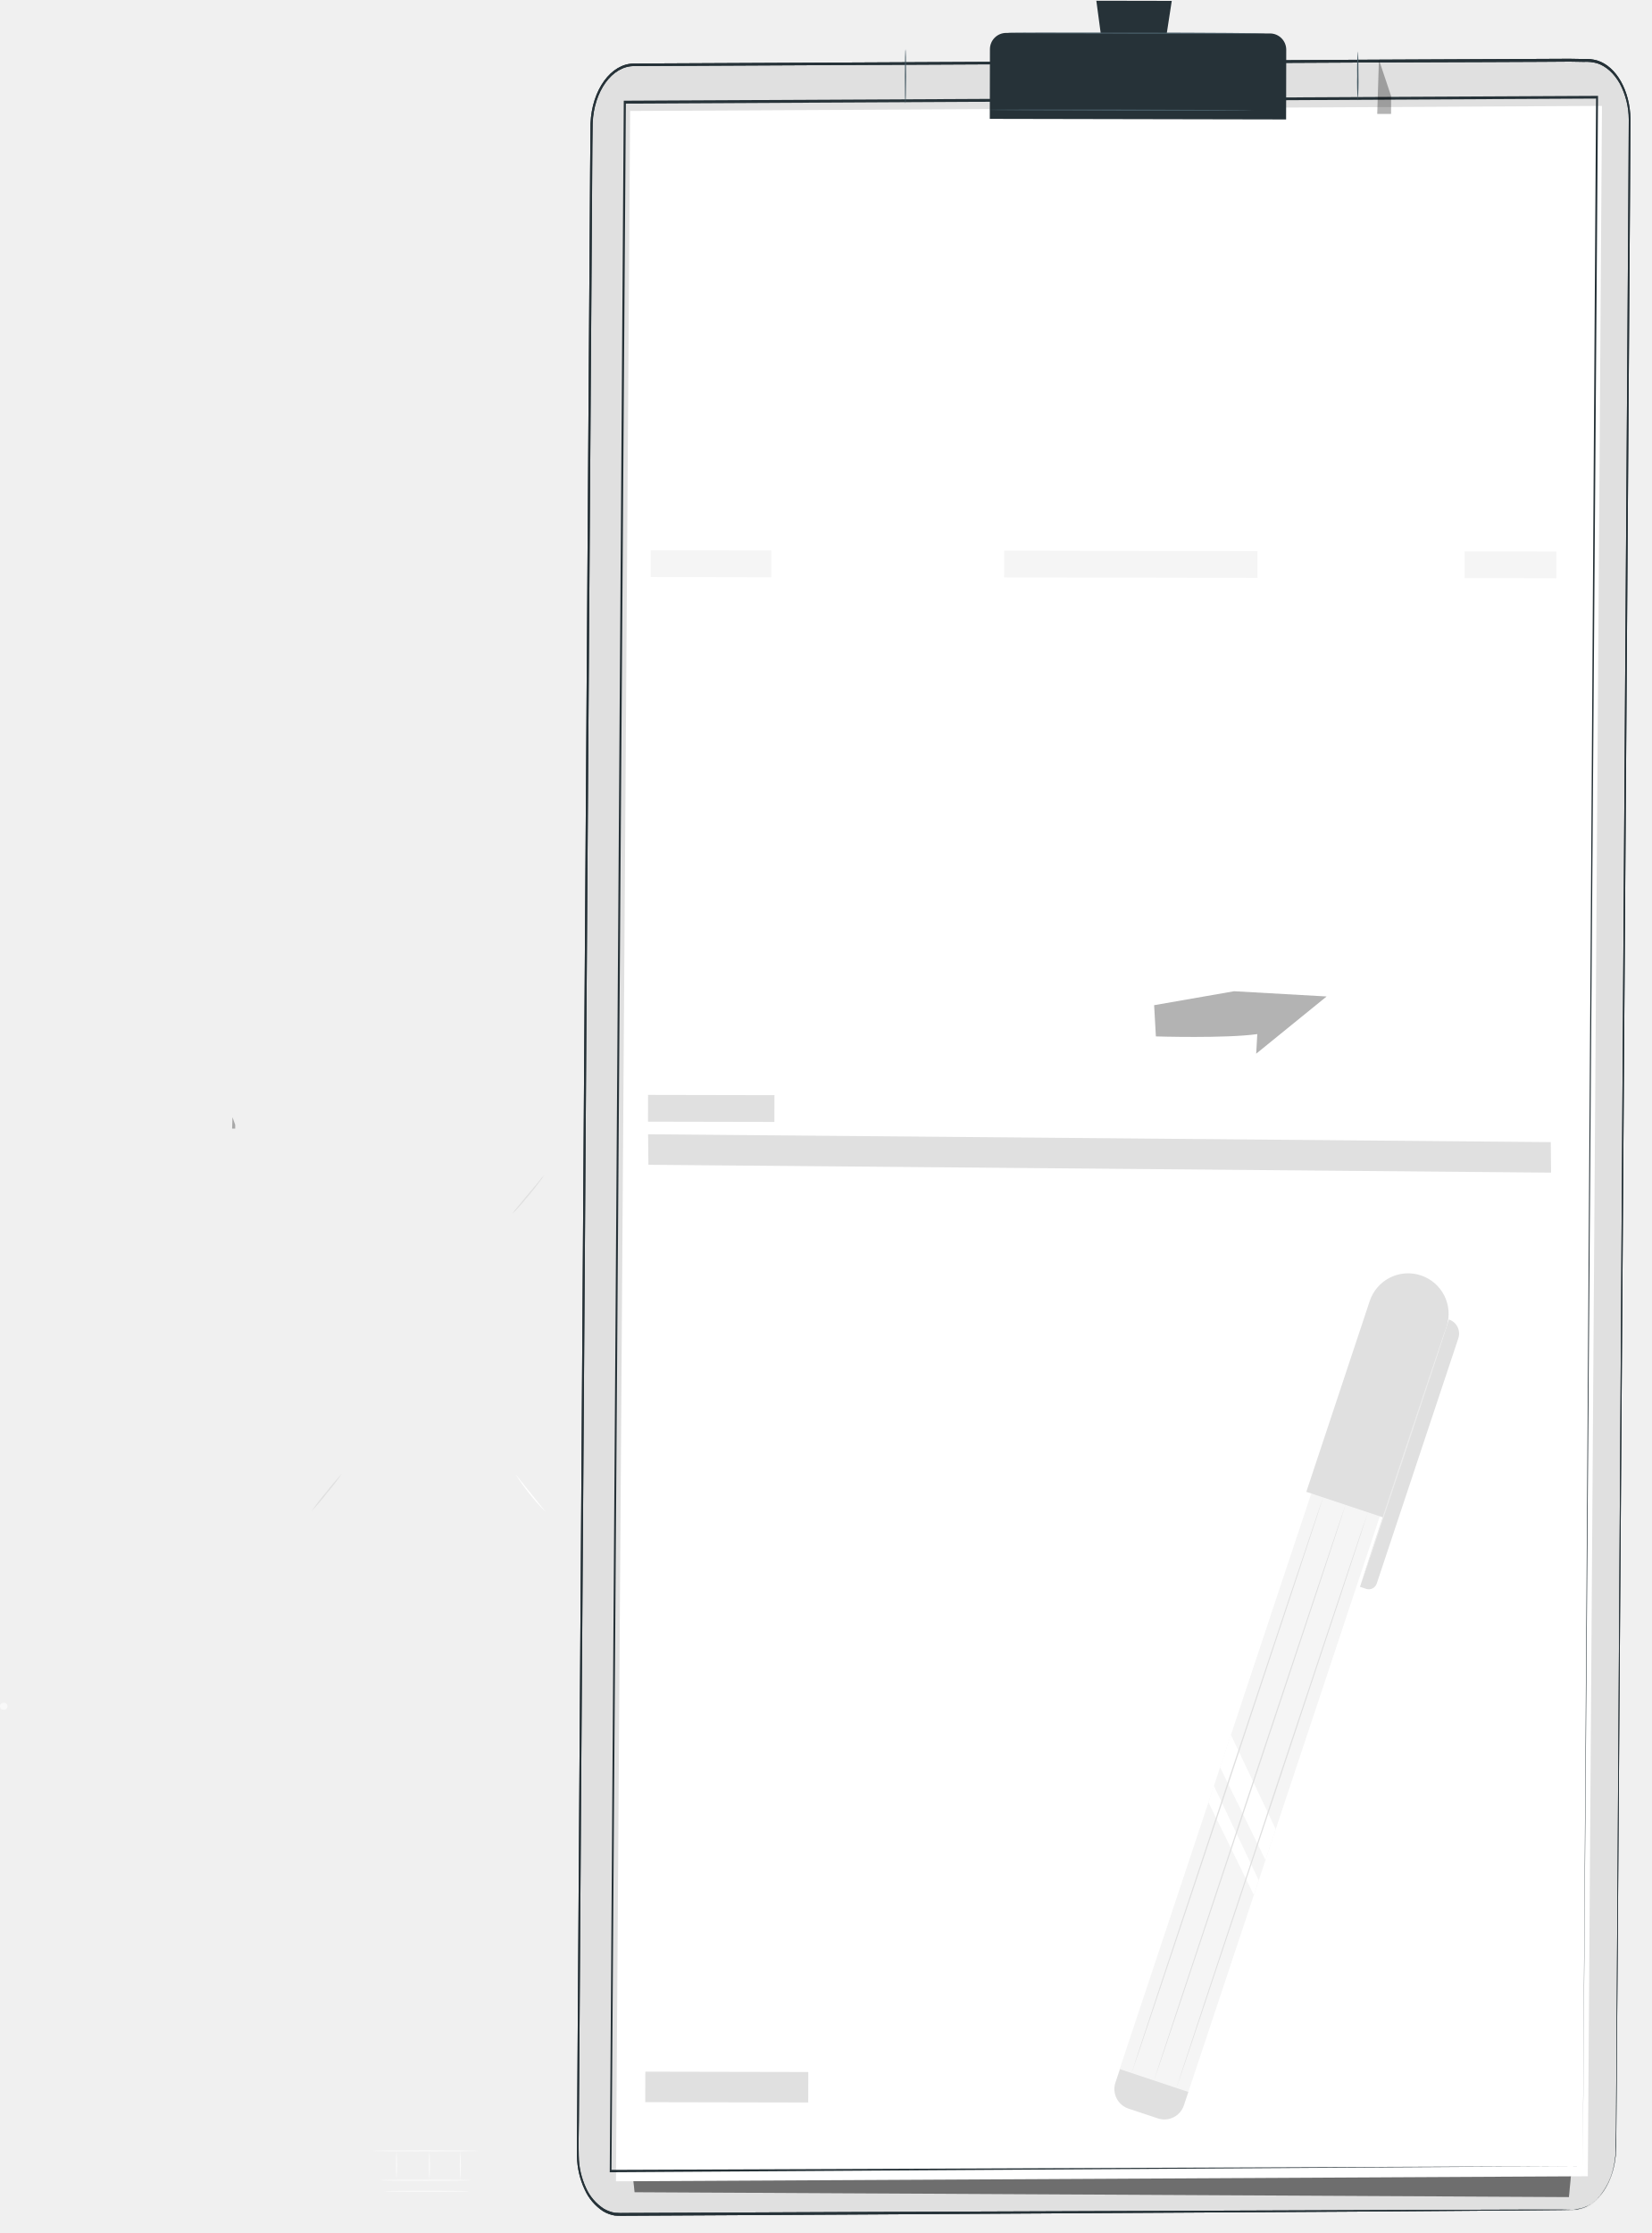
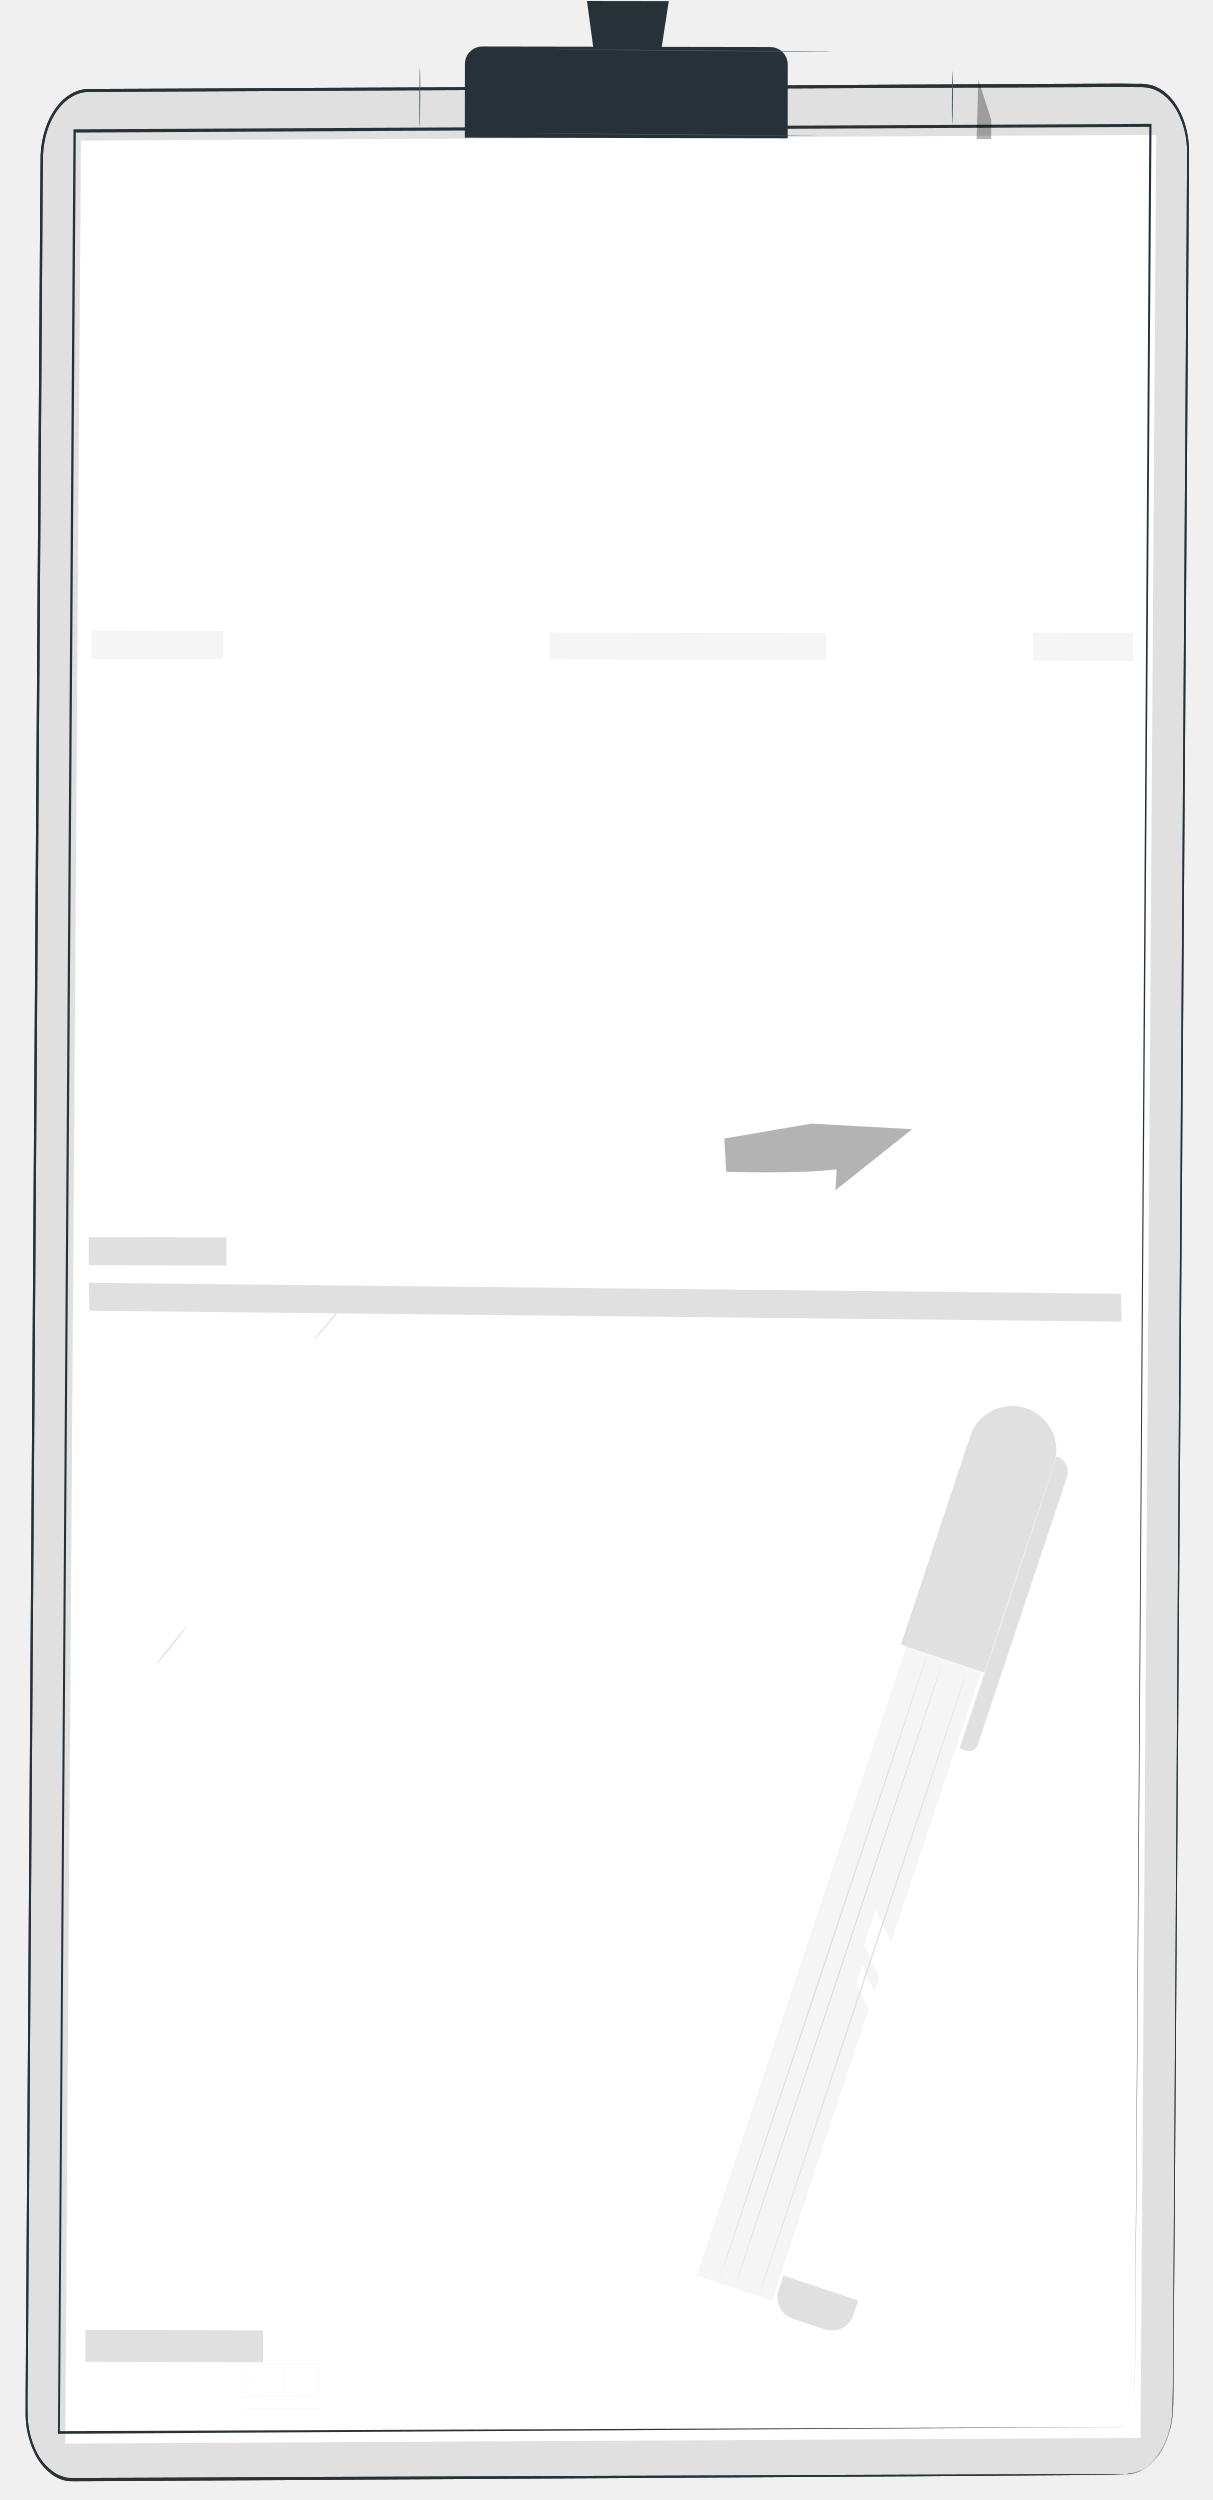
- <svg xmlns="http://www.w3.org/2000/svg" width="641.997" height="867.907" viewBox="0 0 641.997 867.907">
-   <g id="Consent-pana" transform="translate(-718.285 282.584)">
-     <g id="freepik--Character--inject-21" transform="translate(637.948 -66.664)">
-       <g id="Group_9" data-name="Group 9" opacity="0.6">
-         <path id="Path_151" data-name="Path 151" d="M82.6,446.1a1.45,1.45,0,0,1,.38,2,1.58,1.58,0,0,1-2,.37,1.52,1.52,0,0,1-.39-2.08,1.62,1.62,0,0,1,2.17-.16" fill="#fff" />
+ <svg xmlns="http://www.w3.org/2000/svg" viewBox="0 0 431.457 889.705">
+   <g id="Consent-pana" transform="translate(-816.002 339.958)">
+     <g id="freepik--Character--inject-21" transform="translate(816.545 -343.355)">
+       <g id="Group_9" data-name="Group 9" transform="translate(9.545 661.294)" opacity="0.6">
+         <path id="Path_151" data-name="Path 151" d="M82.6,446.1a1.45,1.45,0,0,1,.38,2,1.58,1.58,0,0,1-2,.37,1.52,1.52,0,0,1-.39-2.08,1.62,1.62,0,0,1,2.17-.16" transform="translate(-80.337 -445.887)" fill="#fff" />
      </g>
-       <g id="Group_12" data-name="Group 12" opacity="0.3">
-         <path id="Path_216" data-name="Path 216" d="M170.72,218.29l1.06,2.98v1.45h-1.2Z" />
+       <g id="Group_12" data-name="Group 12" transform="translate(94.282 446.196)" opacity="0.3">
+         <path id="Path_216" data-name="Path 216" d="M170.72,218.29l1.06,2.98v1.45h-1.2Z" transform="translate(-170.58 -218.29)" />
      </g>
-       <g id="freepik--Clipboard--inject-21" transform="matrix(1, 0.017, -0.017, 1, 163.699, -250.368)">
-         <path id="Path_84" data-name="Path 84" d="M543.445,884.375,172.5,892.481c-4.339.094-8.526-2.339-11.632-6.762a29.987,29.987,0,0,1-4.919-16.8L147.871,80.651C147.736,67.515,154.92,56.7,163.922,56.5l370.965-8.106c4.337-.088,8.519,2.348,11.622,6.77a29.992,29.992,0,0,1,4.914,16.794L559.5,860.222C559.631,873.358,552.447,884.169,543.445,884.375Z" transform="translate(0 0)" fill="#e0e0e0" />
-         <path id="Path_85" data-name="Path 85" d="M543.414,884.053l1.243-.141a13.552,13.552,0,0,0,3.631-1.107,16.675,16.675,0,0,0,5.278-4.333,26.131,26.131,0,0,0,4.842-9.938,32.191,32.191,0,0,0,.984-7.23v-8.219q-.1-8.643-.21-18.84c-.145-13.659-.323-29.438-.516-47.1l-3.228-300.785c-.662-63.586-1.388-133.036-2.179-207.691q-.581-56.026-1.194-115.727-.307-29.815-.629-60.5-.177-15.331-.355-30.875a30.081,30.081,0,0,0-3.728-13.942c-2.3-3.925-5.417-6.639-8.877-7.725a15.975,15.975,0,0,0-5.294-.471h-5.423l-10.894.259-21.966.471-44.835.918L357.908,53.1,164.091,57.341c-8.5.145-15.412,10.026-15.687,22.42,0,11.964.226,24.021.323,35.961q.355,35.891.726,71.287.726,70.792,1.42,139.371c.936,91.375,1.824,179.524,2.679,263.482s1.614,163.746,2.421,238.424q.129,13.989.274,27.766c0,4.569,0,9.161.178,13.659a30.3,30.3,0,0,0,3.018,12.364,18.789,18.789,0,0,0,7.037,7.984,12.8,12.8,0,0,0,4.358,1.531,41.321,41.321,0,0,0,4.519,0l17.979-.377,68.318-1.46,206.164-4.263,56.036-1.13,14.525-.259h4.971l-4.971.165-14.525.377-56.036,1.389L261.7,890.741l-68.3,1.531-18,.4c-1.5,0-3.018.118-4.584,0a13.212,13.212,0,0,1-4.519-1.578,19.623,19.623,0,0,1-7.327-8.29,31.657,31.657,0,0,1-3.228-12.835c-.113-4.71-.113-9.138-.178-13.73q-.145-13.73-.29-27.742c-.775-74.678-1.614-154.467-2.469-238.424s-1.775-172.106-2.728-263.481q-.71-68.532-1.436-139.371-.371-35.326-.726-71.287c-.113-11.987-.291-23.951-.339-36.032.293-13.008,7.543-23.381,16.462-23.55l193.817-4.216,92.2-2.143,44.69-.966,21.966-.471,10.878-.236h5.423a15.949,15.949,0,0,1,5.455.495c7.43,2.195,12.893,11.466,13.266,22.514q.178,15.543.339,30.9.307,30.615.613,60.524.613,59.63,1.162,115.7c.758,74.655,1.452,144.223,2.082,207.714,1.259,126.984,2.259,229.757,2.97,300.785.161,17.757.307,33.536.436,47.1q.1,10.245.177,18.84c0,2.9.1,5.629,0,8.266a32.538,32.538,0,0,1-1.017,7.277c-1.735,6.779-5.488,12.039-10.2,14.3a11.73,11.73,0,0,1-3.631,1.06Z" transform="translate(0 0)" fill="#263238" />
-         <g id="Group_3" data-name="Group 3" transform="translate(174.19 814.333)" opacity="0.3">
-           <path id="Path_86" data-name="Path 86" d="M178.367,397.58l363.17-4.28,3.12-40.52-11.768-24.33-358.7,35.52Z" transform="translate(-174.19 -328.45)" />
+       <g id="freepik--Clipboard--inject-21" transform="matrix(1, 0.017, -0.017, 1, 14.882, 0)">
+         <path id="Path_84" data-name="Path 84" d="M400.237,851.035,25.015,859.288c-4.389.1-8.624-2.38-11.767-6.881a30.653,30.653,0,0,1-4.978-17.1L.023,33.1C-.114,19.734,7.152,8.732,16.257,8.522L391.495.269c4.387-.09,8.617,2.39,11.756,6.89a30.659,30.659,0,0,1,4.972,17.091l8.247,802.205C416.608,839.823,409.342,850.825,400.237,851.035Z" transform="translate(0.017 26.435)" fill="#e0e0e0" />
+         <path id="Path_85" data-name="Path 85" d="M400.221,850.824l1.256-.144a13.626,13.626,0,0,0,3.671-1.127,16.874,16.874,0,0,0,5.334-4.41,26.662,26.662,0,0,0,4.893-10.114,32.963,32.963,0,0,0,.994-7.358c0-2.636,0-5.441,0-8.364q-.1-8.8-.214-19.173c-.148-13.9-.329-29.958-.527-47.933l-3.294-306.1c-.675-64.71-1.417-135.387-2.224-211.361q-.593-57.016-1.219-117.772-.313-30.342-.643-61.57-.181-15.6-.362-31.42a30.776,30.776,0,0,0-3.77-14.188c-2.324-3.994-5.477-6.756-8.974-7.861a16.043,16.043,0,0,0-5.351-.479H384.31L373.3,1.712l-22.2.48-45.32.935L212.622,5.189,16.708,9.5C8.118,9.652,1.131,19.708.853,32.321c0,12.175.231,24.446.33,36.6q.363,36.525.742,72.547.741,72.044,1.45,141.834C4.33,376.29,5.237,466,6.11,551.437S7.759,718.077,8.582,794.075q.132,14.236.28,28.257c0,4.649,0,9.323.181,13.9A31,31,0,0,0,12.1,848.814a19.082,19.082,0,0,0,7.114,8.125,12.887,12.887,0,0,0,4.4,1.558,41.513,41.513,0,0,0,4.568,0l18.174-.384,69.057-1.487,208.394-4.34,56.642-1.151,14.682-.264h5.025l-5.025.168-14.683.384-56.642,1.415-208.345,4.8-69.041,1.559-18.19.408c-1.517,0-3.051.12-4.633,0a13.3,13.3,0,0,1-4.568-1.606,19.927,19.927,0,0,1-7.407-8.436A32.394,32.394,0,0,1,8.358,836.5c-.115-4.793-.115-9.3-.181-13.973q-.148-13.973-.3-28.232c-.791-76-1.647-157.2-2.521-242.638S3.547,376.505,2.575,283.515q-.725-69.743-1.466-141.834Q.73,105.731.368,69.134C.252,56.935.071,44.76.021,32.465.316,19.227,7.644,8.671,16.659,8.5L212.573,4.206l93.2-2.182,45.173-.983,22.2-.48,11-.24h5.482a16.018,16.018,0,0,1,5.514.5c7.511,2.233,13.034,11.668,13.412,22.912q.181,15.818.346,31.444.313,31.157.626,61.594.626,60.683,1.187,117.748c.774,75.974,1.483,146.771,2.126,211.385,1.286,129.228,2.308,233.818,3.033,306.1.165,18.071.313,34.128.445,47.933q.1,10.426.181,19.173c0,2.948.1,5.728,0,8.412a33.322,33.322,0,0,1-1.027,7.405c-1.753,6.9-5.546,12.252-10.309,14.548a11.8,11.8,0,0,1-3.671,1.079Z" transform="translate(0.017 26.314)" fill="#263238" />
+         <g id="Group_3" data-name="Group 3" transform="translate(46.535 810.514)" opacity="0.3">
+           <path id="Path_86" data-name="Path 86" d="M3.92,0h0Z" transform="translate(0 0)" />
        </g>
-         <path id="Path_87" data-name="Path 87" d="M543.414,884.053l1.243-.141a13.552,13.552,0,0,0,3.631-1.107,16.675,16.675,0,0,0,5.278-4.333,26.131,26.131,0,0,0,4.842-9.938,32.191,32.191,0,0,0,.984-7.23v-8.219q-.1-8.643-.21-18.84c-.145-13.659-.323-29.438-.516-47.1l-3.228-300.785c-.662-63.586-1.388-133.036-2.179-207.691q-.581-56.026-1.194-115.727-.307-29.815-.629-60.5-.177-15.331-.355-30.875a30.081,30.081,0,0,0-3.728-13.942c-2.3-3.925-5.417-6.639-8.877-7.725a15.975,15.975,0,0,0-5.294-.471h-5.423l-10.894.259-21.966.471-44.835.918L357.908,53.1,164.091,57.341c-8.5.145-15.412,10.026-15.687,22.42,0,11.964.226,24.021.323,35.961q.355,35.891.726,71.287.726,70.792,1.42,139.371c.936,91.375,1.824,179.524,2.679,263.482s1.614,163.746,2.421,238.424q.129,13.989.274,27.766c0,4.569,0,9.161.178,13.659a30.3,30.3,0,0,0,3.018,12.364,18.789,18.789,0,0,0,7.037,7.984,12.8,12.8,0,0,0,4.358,1.531,41.321,41.321,0,0,0,4.519,0l17.979-.377,68.318-1.46,206.164-4.263,56.036-1.13,14.525-.259h4.971l-4.971.165-14.525.377-56.036,1.389L261.7,890.741l-68.3,1.531-18,.4c-1.5,0-3.018.118-4.584,0a13.212,13.212,0,0,1-4.519-1.578,19.623,19.623,0,0,1-7.327-8.29,31.657,31.657,0,0,1-3.228-12.835c-.113-4.71-.113-9.138-.178-13.73q-.145-13.73-.29-27.742c-.775-74.678-1.614-154.467-2.469-238.424s-1.775-172.106-2.728-263.481q-.71-68.532-1.436-139.371-.371-35.326-.726-71.287c-.113-11.987-.291-23.951-.339-36.032.293-13.008,7.543-23.381,16.462-23.55l193.817-4.216,92.2-2.143,44.69-.966,21.966-.471,10.878-.236h5.423a15.949,15.949,0,0,1,5.455.495c7.43,2.195,12.893,11.466,13.266,22.514q.178,15.543.339,30.9.307,30.615.613,60.524.613,59.63,1.162,115.7c.758,74.655,1.452,144.223,2.082,207.714,1.259,126.984,2.259,229.757,2.97,300.785.161,17.757.307,33.536.436,47.1q.1,10.245.177,18.84c0,2.9.1,5.629,0,8.266a32.538,32.538,0,0,1-1.017,7.277c-1.735,6.779-5.488,12.039-10.2,14.3a11.73,11.73,0,0,1-3.631,1.06Z" transform="translate(0 0)" fill="#263238" />
-         <g id="Group_4" data-name="Group 4" transform="translate(174.19 814.333)" opacity="0.3">
-           <path id="Path_88" data-name="Path 88" d="M178.367,397.58l363.17-4.28,3.12-40.52-11.768-24.33-358.7,35.52Z" transform="translate(-174.19 -328.45)" />
+         <path id="Path_87" data-name="Path 87" d="M400.221,850.824l1.256-.144a13.626,13.626,0,0,0,3.671-1.127,16.874,16.874,0,0,0,5.334-4.41,26.662,26.662,0,0,0,4.893-10.114,32.963,32.963,0,0,0,.994-7.358c0-2.636,0-5.441,0-8.364q-.1-8.8-.214-19.173c-.148-13.9-.329-29.958-.527-47.933l-3.294-306.1c-.675-64.71-1.417-135.387-2.224-211.361q-.593-57.016-1.219-117.772-.313-30.342-.643-61.57-.181-15.6-.362-31.42a30.776,30.776,0,0,0-3.77-14.188c-2.324-3.994-5.477-6.756-8.974-7.861a16.043,16.043,0,0,0-5.351-.479H384.31L373.3,1.712l-22.2.48-45.32.935L212.622,5.189,16.708,9.5C8.118,9.652,1.131,19.708.853,32.321c0,12.175.231,24.446.33,36.6q.363,36.525.742,72.547.741,72.044,1.45,141.834C4.33,376.29,5.237,466,6.11,551.437S7.759,718.077,8.582,794.075q.132,14.236.28,28.257c0,4.649,0,9.323.181,13.9A31,31,0,0,0,12.1,848.814a19.082,19.082,0,0,0,7.114,8.125,12.887,12.887,0,0,0,4.4,1.558,41.513,41.513,0,0,0,4.568,0l18.174-.384,69.057-1.487,208.394-4.34,56.642-1.151,14.682-.264h5.025l-5.025.168-14.683.384-56.642,1.415-208.345,4.8-69.041,1.559-18.19.408c-1.517,0-3.051.12-4.633,0a13.3,13.3,0,0,1-4.568-1.606,19.927,19.927,0,0,1-7.407-8.436A32.394,32.394,0,0,1,8.358,836.5c-.115-4.793-.115-9.3-.181-13.973q-.148-13.973-.3-28.232c-.791-76-1.647-157.2-2.521-242.638S3.547,376.505,2.575,283.515q-.725-69.743-1.466-141.834Q.73,105.731.368,69.134C.252,56.935.071,44.76.021,32.465.316,19.227,7.644,8.671,16.659,8.5L212.573,4.206l93.2-2.182,45.173-.983,22.2-.48,11-.24h5.482a16.018,16.018,0,0,1,5.514.5c7.511,2.233,13.034,11.668,13.412,22.912q.181,15.818.346,31.444.313,31.157.626,61.594.626,60.683,1.187,117.748c.774,75.974,1.483,146.771,2.126,211.385,1.286,129.228,2.308,233.818,3.033,306.1.165,18.071.313,34.128.445,47.933q.1,10.426.181,19.173c0,2.948.1,5.728,0,8.412a33.322,33.322,0,0,1-1.027,7.405c-1.753,6.9-5.546,12.252-10.309,14.548a11.8,11.8,0,0,1-3.671,1.079Z" transform="translate(0.017 26.314)" fill="#263238" />
+         <g id="Group_4" data-name="Group 4" transform="translate(46.535 810.514)" opacity="0.3">
+           <path id="Path_88" data-name="Path 88" d="M3.92,0h0Z" transform="translate(0 0)" />
        </g>
-         <path id="Path_229" data-name="Path 229" d="M1.258,1.116,379.02-1.6l-3.907,804.578L-2.649,805.693Z" transform="translate(161.619 73.71) rotate(-0.86)" fill="#fff" />
-         <path id="Path_89" data-name="Path 89" d="M546.717,867.065c0-4.645-3.483-329.512-8.5-803.983l.353.522L160.787,72h0l.387-.571c3.028,301.916,5.838,580.856,8.076,803.959l-.32-.447,377.787-7.874L168.88,875.883h-.3v-.447c-2.288-223.127-5.131-502.067-8.227-803.983v-.6h.421l377.854-8.3h.353v.522C543.588,537.553,546.717,862.42,546.717,867.065Z" transform="translate(0 0)" fill="#263238" />
-         <rect id="Rectangle_10" data-name="Rectangle 10" width="49.13" height="10.4" transform="translate(176.355 457.008) rotate(-0.86)" fill="#e0e0e0" />
-         <rect id="Rectangle_11" data-name="Rectangle 11" width="98.48" height="10.4" transform="translate(311.158 243.172) rotate(-0.86)" fill="#f5f5f5" />
-         <rect id="Rectangle_12" data-name="Rectangle 12" width="46.85" height="10.4" transform="translate(173.801 245.366) rotate(-0.86)" fill="#f5f5f5" />
-         <rect id="Rectangle_13" data-name="Rectangle 13" width="35.64" height="10.4" transform="translate(490.158 240.409) rotate(-0.86)" fill="#f5f5f5" />
-         <rect id="Rectangle_14" data-name="Rectangle 14" width="63.35" height="11.85" transform="translate(181.743 836.56) rotate(-0.86)" fill="#e0e0e0" />
-         <path id="Path_228" data-name="Path 228" d="M0,0,350.886,2.35l.143,11.852L.143,11.852Z" transform="translate(176.631 472.309) rotate(-0.86)" fill="#e0e0e0" />
-         <path id="Path_100" data-name="Path 100" d="M6.32,0H108.85a6.33,6.33,0,0,1,6.33,6.33V33.41H0V6.33A6.33,6.33,0,0,1,6.32,0Z" transform="translate(302.224 42.093) rotate(-0.86)" fill="#263238" />
-         <path id="Path_101" data-name="Path 101" d="M292.49,28.46l-29.31.44,3.8,25.08,22.08-.34Z" transform="translate(80.177)" fill="#263238" />
-         <path id="Path_102" data-name="Path 102" d="M328.21,40.49c0,.14-22.47.58-50.19,1s-50.19.64-50.19.5,22.46-.57,50.19-1S328.2,40.36,328.21,40.49Z" transform="translate(81.198)" fill="#455a64" />
-         <path id="Path_103" data-name="Path 103" d="M223.43,70.08c-.13,0-.31-4.72-.4-10.55S223,49,223.11,49s.32,4.72.4,10.55S223.56,70.08,223.43,70.08Z" transform="translate(46.398)" fill="#455a64" />
-         <path id="Path_104" data-name="Path 104" d="M332.26,66a91.905,91.905,0,0,1-.39-9.57,95.818,95.818,0,0,1,.1-9.59c.13,0,.31,4.29.39,9.58A95.66,95.66,0,0,1,332.26,66Z" transform="translate(113.364)" fill="#455a64" />
-         <path id="Path_105" data-name="Path 105" d="M326.77,70.48c0,.13-23.06.59-51.51,1s-51.52.67-51.52.53,23-.58,51.51-1S326.77,70.35,326.77,70.48Z" transform="translate(78.401)" fill="#455a64" />
-         <g id="Group_5" data-name="Group 5" transform="translate(453.273 49.94)" opacity="0.3">
-           <path id="Path_106" data-name="Path 106" d="M335.75,49.94l4.98,14.07.1,6.92-5.38.08Z" transform="translate(-335.45 -49.94)" />
+         <path id="Path_229" data-name="Path 229" d="M4,2.808,386.618.019l-3.959,819.492L.038,822.3Z" transform="translate(10.24 50.447) rotate(-0.86)" fill="#fff" />
+         <path id="Path_89" data-name="Path 89" d="M391.407,819.735c0-4.731-3.553-335.643-8.669-818.942l.358.531L.449,9.869h0l.392-.582C3.932,316.82,6.8,600.95,9.084,828.2l-.324-.456,382.647-8.013L8.709,828.71H8.4v-.455C6.067,600.976,3.165,316.846.006,9.312V8.705H.432L383.147.262h.358V.793C388.211,484.092,391.406,815,391.407,819.735Z" transform="translate(11.565 40.506)" fill="#263238" />
+         <path id="Path_453" data-name="Path 453" d="M0,.025,49.032.034l.01,10L.01,10.029Z" transform="translate(23.683 443.231) rotate(-0.86)" fill="#e0e0e0" />
+         <path id="Path_454" data-name="Path 454" d="M0,0,98.374.073l.015,9.667L.015,9.667Z" transform="translate(183.936 225.335) rotate(-0.86)" fill="#f5f5f5" />
+         <path id="Path_455" data-name="Path 455" d="M0,.025,46.752.032l.01,10.021L.01,10.046Z" transform="translate(21.129 227.467) rotate(-0.86)" fill="#f5f5f5" />
+         <path id="Path_452" data-name="Path 452" d="M0,.024H35.544l.009,10.106H.009Z" transform="translate(356.008 222.441) rotate(-0.86)" fill="#f5f5f5" />
+         <path id="Path_456" data-name="Path 456" d="M0,.027,63.237.044l.013,11.345L.013,11.372Z" transform="translate(29.079 832.069) rotate(-0.86)" fill="#e0e0e0" />
+         <path id="Path_228" data-name="Path 228" d="M0,0,367.313,3.152l.186,9.929L.186,9.929Z" transform="translate(24.007 459.533) rotate(-0.86)" fill="#e0e0e0" />
+         <path id="Path_100" data-name="Path 100" d="M6.3.072l102.255,0a6.24,6.24,0,0,1,6.318,6.15l.023,26.31-114.871,0L0,6.222A6.226,6.226,0,0,1,6.3.072Z" transform="translate(150.337 17.301) rotate(-0.86)" fill="#263238" />
+         <path id="Path_101" data-name="Path 101" d="M29.085.019,0,.466,3.784,25.295l21.91-.345Z" transform="translate(193.485 0.001)" fill="#263238" />
+         <path id="Path_102" data-name="Path 102" d="M100.368.082c0,.076-22.467.311-50.184.534S0,.954,0,.878,22.458.573,50.184.344,100.358.011,100.368.082Z" transform="translate(181.613 16.982)" fill="#455a64" />
+         <path id="Path_103" data-name="Path 103" d="M.321,21.075c-.09,0-.217-4.719-.283-10.548S.009,0,.085,0,.309,4.719.368,10.548.41,21.075.321,21.075Z" transform="translate(134.371 25.224)" fill="#455a64" />
+         <path id="Path_104" data-name="Path 104" d="M.354,19.155Q.025,14.385.062,9.588-.081,4.795.128,0c.1,0,.23,4.289.292,9.577S.449,19.155.354,19.155Z" transform="translate(323.856 23.064)" fill="#455a64" />
+         <path id="Path_105" data-name="Path 105" d="M103.018.081c0,.07-23.057.313-51.5.529S0,.962,0,.886,23,.578,51.5.357,103.018.011,103.018.081Z" transform="translate(174.193 46.983)" fill="#455a64" />
+         <g id="Group_5" data-name="Group 5" transform="translate(332.917 26.186)" opacity="0.3">
+           <path id="Path_106" data-name="Path 106" d="M.293,0,5.109,14.037l.1,6.9-5.2.082Z" transform="translate(0 0)" />
        </g>
-         <g id="Group_6" data-name="Group 6" transform="translate(372.449 412.856)" opacity="0.3">
-           <path id="Path_114" data-name="Path 114" d="M202.37,339.14l.89,12.12s27,.39,39.4-1.57l-.3,7.62,27-22.7-36-1.42Z" transform="translate(-202.37 -333.19)" />
+         <g id="Group_6" data-name="Group 6" transform="translate(249.208 398.497)" opacity="0.3">
+           <path id="Path_114" data-name="Path 114" d="M0,5.838.9,17.665s26.915.371,39.275-1.547l-.3,7.436L66.78,1.393,30.893.02Z" transform="translate(0 0)" />
        </g>
      </g>
    </g>
-     <g id="Consent-pana-2" data-name="Consent-pana" transform="translate(809.434 121.382)">
+     <g id="Consent-pana-2" data-name="Consent-pana" transform="translate(871.14 122.287)">
      <g id="freepik--background-complete--inject-21">
-         <path id="Path_230" data-name="Path 230" d="M437.58,212.78l2.39.8a3.25,3.25,0,0,0,4.12-2.07l31.72-95.32a5.78,5.78,0,0,0-3.66-7.31h0Z" fill="#e0e0e0" />
-         <path id="Path_231" data-name="Path 231" d="M344.09,400.4l26.7,8.89,75.08-225.65A14.08,14.08,0,0,0,437,165.85h0a14.08,14.08,0,0,0-17.79,8.91Z" fill="#f5f5f5" />
-         <path id="Path_232" data-name="Path 232" d="M387.39,270.29l17.43,36.72-3.99,11.98-17.65-36.05Z" fill="#fff" />
-         <path id="Path_233" data-name="Path 233" d="M380.78,290.14l17.43,36.72-1.9,5.71-17.65-36.05Z" fill="#fff" />
-         <path id="Path_234" data-name="Path 234" d="M416.71,175.87l29.85,9.94,24.68-74.18a15.73,15.73,0,0,0-10-19.89h0a15.72,15.72,0,0,0-19.89,10Z" fill="#e0e0e0" />
-         <path id="Path_235" data-name="Path 235" d="M438.06,211.34c-.13-.05,7.18-22.34,16.31-49.79s16.65-49.68,16.78-49.64-7.18,22.34-16.31,49.8S438.19,211.38,438.06,211.34Z" fill="#ebebeb" />
-         <path id="Path_236" data-name="Path 236" d="M349.29,404.5h12a8,8,0,0,1,8,8V418H341.25v-5.44a8,8,0,0,1,8.04-8.06Z" transform="matrix(-0.949, -0.316, 0.316, -0.949, 562.61, 913.63)" fill="#e0e0e0" />
-         <path id="Path_237" data-name="Path 237" d="M440.65,183.84c.13,0-16.48,50.31-37.1,112.27S366.11,408.28,366,408.24s16.48-50.31,37.1-112.29S440.52,183.8,440.65,183.84Z" fill="#e0e0e0" />
-         <path id="Path_238" data-name="Path 238" d="M431.94,180.94c.13.05-16.48,50.32-37.1,112.27s-37.43,112.17-37.56,112.13,16.48-50.3,37.1-112.28S431.81,180.9,431.94,180.94Z" fill="#e0e0e0" />
-         <path id="Path_239" data-name="Path 239" d="M423.24,178.05c.13,0-16.49,50.31-37.1,112.27S348.7,402.48,348.57,402.44s16.48-50.3,37.1-112.28S423.11,178,423.24,178.05Z" fill="#e0e0e0" />
-         <path id="Path_241" data-name="Path 241" d="M120.38,52.83a16,16,0,0,1-1.61,2.33c-1,1.4-2.53,3.31-4.23,5.37s-3.28,3.88-4.46,5.18a14.47,14.47,0,0,1-2,2,18.8,18.8,0,0,1,1.72-2.25l4.34-5.26L118.5,55a15.51,15.51,0,0,1,1.88-2.17Z" fill="#e0e0e0" />
-         <path id="Path_242" data-name="Path 242" d="M109.27,169a83.72,83.72,0,0,0,11.82,14.78" fill="#fff" />
-         <path id="Path_244" data-name="Path 244" d="M30,183.41l11.81-14.57" fill="#fff" />
-         <path id="Path_245" data-name="Path 245" d="M41.76,168.84a88.539,88.539,0,0,1-5.71,7.44,89.921,89.921,0,0,1-6.1,7.13A88.545,88.545,0,0,1,35.66,176a89.918,89.918,0,0,1,6.1-7.16Z" fill="#e0e0e0" />
-         <path id="Path_296" data-name="Path 296" d="M91.81,443.43c0,.13-7.88.23-17.59.23s-17.6-.1-17.6-.23,7.87-.22,17.6-.22S91.81,443.31,91.81,443.43Z" fill="#fafafa" />
-         <path id="Path_297" data-name="Path 297" d="M91.28,447.73c0,.13-7.39.23-16.5.23s-16.5-.1-16.5-.23,7.39-.22,16.5-.22S91.28,447.61,91.28,447.73Z" fill="#fafafa" />
-         <path id="Path_298" data-name="Path 298" d="M63,432a66.12,66.12,0,0,1,0,11,69.11,69.11,0,0,1,0-11Z" fill="#fafafa" />
-         <path id="Path_299" data-name="Path 299" d="M75.8,432a74.08,74.08,0,0,1,0,11.41,70.869,70.869,0,0,1,0-11.41Z" fill="#fafafa" />
-         <path id="Path_300" data-name="Path 300" d="M87.83,431.92a73.753,73.753,0,0,1,0,11.64,77.091,77.091,0,0,1,0-11.64Z" fill="#fafafa" />
-         <path id="Path_301" data-name="Path 301" d="M94.93,432c0,.12-9.24.22-20.64.22s-20.64-.1-20.64-.22,9.24-.23,20.64-.23S94.93,431.89,94.93,432Z" fill="#fafafa" />
+         <path id="Path_230" data-name="Path 230" d="M437.58,212.78l2.39.8a3.25,3.25,0,0,0,4.12-2.07l31.72-95.32a5.78,5.78,0,0,0-3.66-7.31h0Z" transform="translate(-151.237 -52.83)" fill="#e0e0e0" />
+         <path id="Path_231" data-name="Path 231" d="M344.09,400.4l26.7,8.89,75.08-225.65A14.08,14.08,0,0,0,437,165.85h0a14.08,14.08,0,0,0-17.79,8.91Z" transform="translate(-151.237 -52.83)" fill="#f5f5f5" />
+         <path id="Path_232" data-name="Path 232" d="M387.39,270.29l17.43,36.72-3.99,11.98-17.65-36.05Z" transform="translate(-130.87 -52.83)" fill="#fff" />
+         <path id="Path_233" data-name="Path 233" d="M380.78,290.14l17.43,36.72-1.9,5.71-17.65-36.05Z" transform="translate(-129.09 -52.83)" fill="#fff" />
+         <path id="Path_234" data-name="Path 234" d="M416.71,175.87l29.85,9.94,24.68-74.18a15.73,15.73,0,0,0-10-19.89h0a15.72,15.72,0,0,0-19.89,10Z" transform="translate(-151.237 -52.83)" fill="#e0e0e0" />
+         <path id="Path_235" data-name="Path 235" d="M438.06,211.34c-.13-.05,7.18-22.34,16.31-49.79s16.65-49.68,16.78-49.64-7.18,22.34-16.31,49.8S438.19,211.38,438.06,211.34Z" transform="translate(-151.237 -52.83)" fill="#ebebeb" />
+         <path id="Path_236" data-name="Path 236" d="M8.04,0h12a8,8,0,0,1,8,8v5.5H0V8.06A8,8,0,0,1,8.04,0Z" transform="matrix(-0.949, -0.316, 0.316, -0.949, 246.019, 369.263)" fill="#e0e0e0" />
+         <path id="Path_237" data-name="Path 237" d="M440.65,183.84c.13,0-16.48,50.31-37.1,112.27S366.11,408.28,366,408.24s16.48-50.31,37.1-112.29S440.52,183.8,440.65,183.84Z" transform="translate(-151.237 -52.83)" fill="#e0e0e0" />
+         <path id="Path_238" data-name="Path 238" d="M431.94,180.94c.13.05-16.48,50.32-37.1,112.27s-37.43,112.17-37.56,112.13,16.48-50.3,37.1-112.28S431.81,180.9,431.94,180.94Z" transform="translate(-151.237 -52.83)" fill="#e0e0e0" />
+         <path id="Path_239" data-name="Path 239" d="M423.24,178.05c.13,0-16.49,50.31-37.1,112.27S348.7,402.48,348.57,402.44s16.48-50.3,37.1-112.28S423.11,178,423.24,178.05Z" transform="translate(-147.906 -52.83)" fill="#e0e0e0" />
+         <path id="Path_241" data-name="Path 241" d="M120.38,52.83a16,16,0,0,1-1.61,2.33c-1,1.4-2.53,3.31-4.23,5.37s-3.28,3.88-4.46,5.18a14.47,14.47,0,0,1-2,2,18.8,18.8,0,0,1,1.72-2.25l4.34-5.26L118.5,55a15.51,15.51,0,0,1,1.88-2.17Z" transform="translate(-51.792 -52.83)" fill="#e0e0e0" />
+         <path id="Path_242" data-name="Path 242" d="M109.27,169a83.72,83.72,0,0,0,11.82,14.78" transform="translate(-52.1 -52.83)" fill="#fff" />
+         <path id="Path_244" data-name="Path 244" d="M30,183.41l11.81-14.57" transform="translate(-29.95 -52.83)" fill="#fff" />
+         <path id="Path_245" data-name="Path 245" d="M41.76,168.84a88.539,88.539,0,0,1-5.71,7.44,89.921,89.921,0,0,1-6.1,7.13A88.545,88.545,0,0,1,35.66,176a89.918,89.918,0,0,1,6.1-7.16Z" transform="translate(-29.95 -52.83)" fill="#e0e0e0" />
+         <path id="Path_296" data-name="Path 296" d="M91.81,443.43c0,.13-7.88.23-17.59.23s-17.6-.1-17.6-.23,7.87-.22,17.6-.22S91.81,443.31,91.81,443.43Z" transform="translate(-29.95 -52.83)" fill="#fafafa" />
+         <path id="Path_297" data-name="Path 297" d="M91.28,447.73c0,.13-7.39.23-16.5.23s-16.5-.1-16.5-.23,7.39-.22,16.5-.22S91.28,447.61,91.28,447.73Z" transform="translate(-29.95 -52.83)" fill="#fafafa" />
+         <path id="Path_298" data-name="Path 298" d="M63,432a66.12,66.12,0,0,1,0,11,69.11,69.11,0,0,1,0-11Z" transform="translate(-29.95 -52.83)" fill="#fafafa" />
+         <path id="Path_299" data-name="Path 299" d="M75.8,432a74.08,74.08,0,0,1,0,11.41,70.869,70.869,0,0,1,0-11.41Z" transform="translate(-29.95 -52.83)" fill="#fafafa" />
+         <path id="Path_300" data-name="Path 300" d="M87.83,431.92a73.753,73.753,0,0,1,0,11.64,77.091,77.091,0,0,1,0-11.64Z" transform="translate(-29.95 -52.83)" fill="#fafafa" />
+         <path id="Path_301" data-name="Path 301" d="M94.93,432c0,.12-9.24.22-20.64.22s-20.64-.1-20.64-.22,9.24-.23,20.64-.23S94.93,431.89,94.93,432Z" transform="translate(-29.95 -52.83)" fill="#fafafa" />
      </g>
    </g>
  </g>
</svg>
